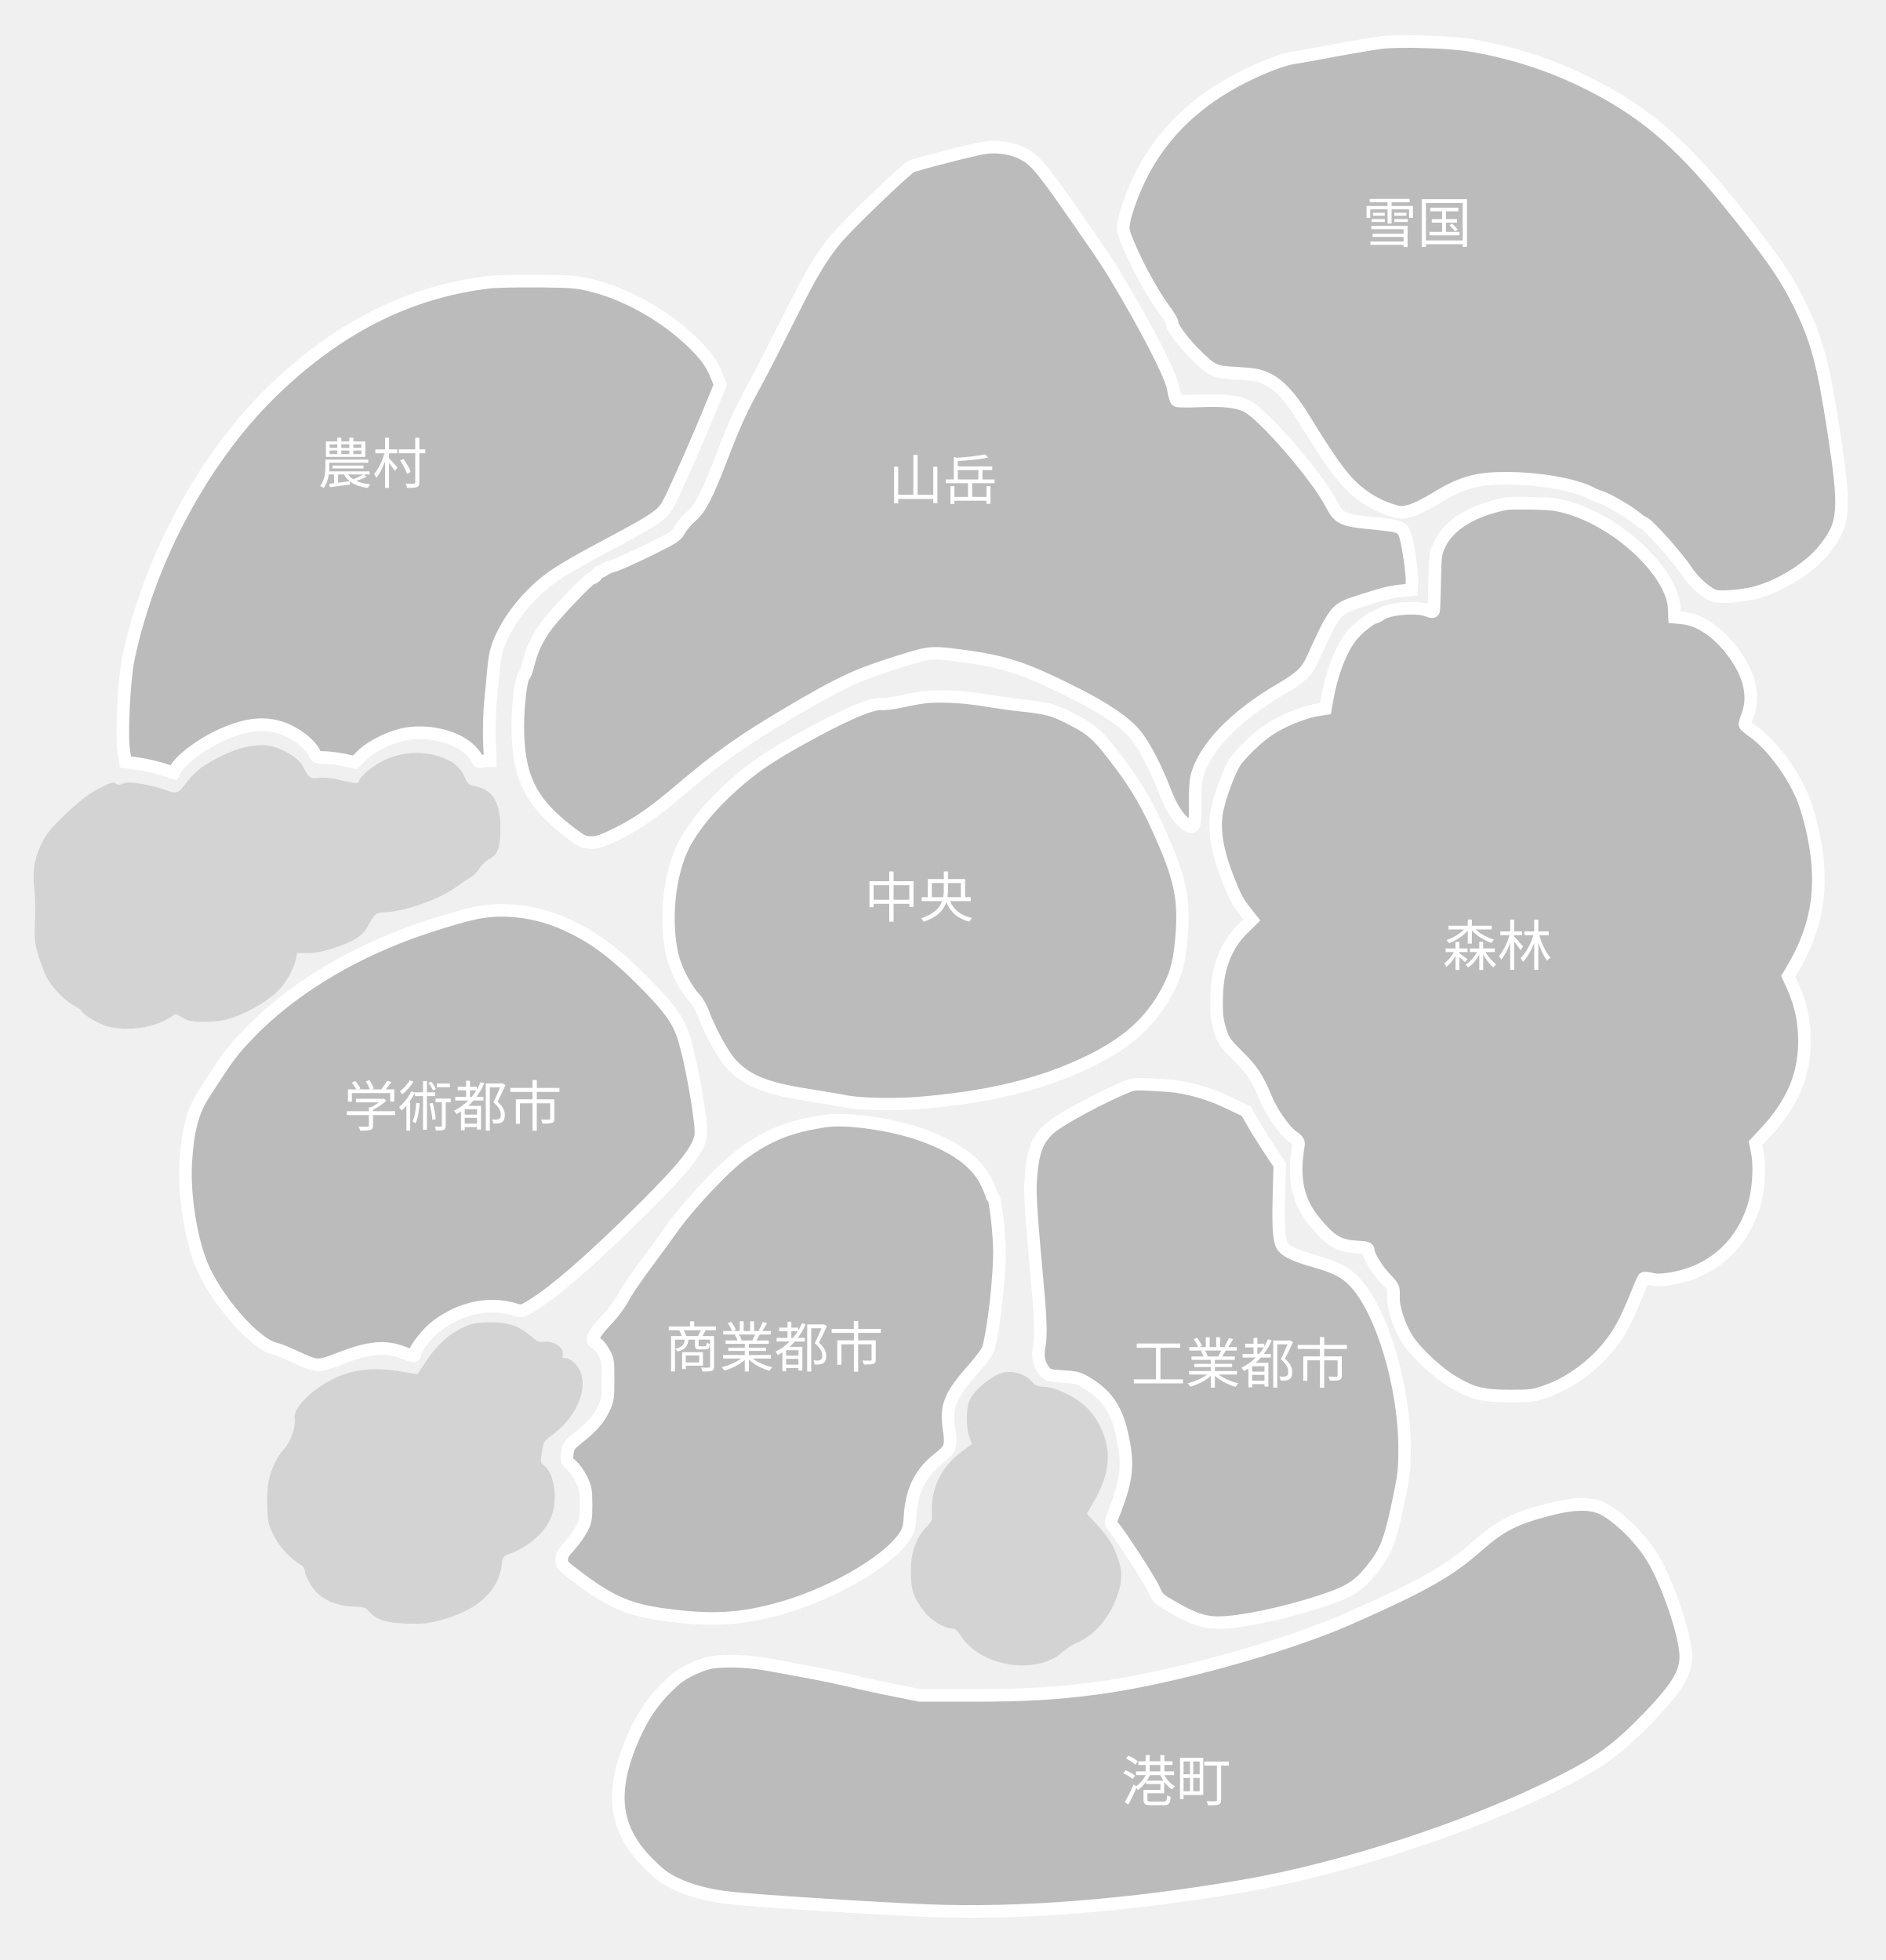
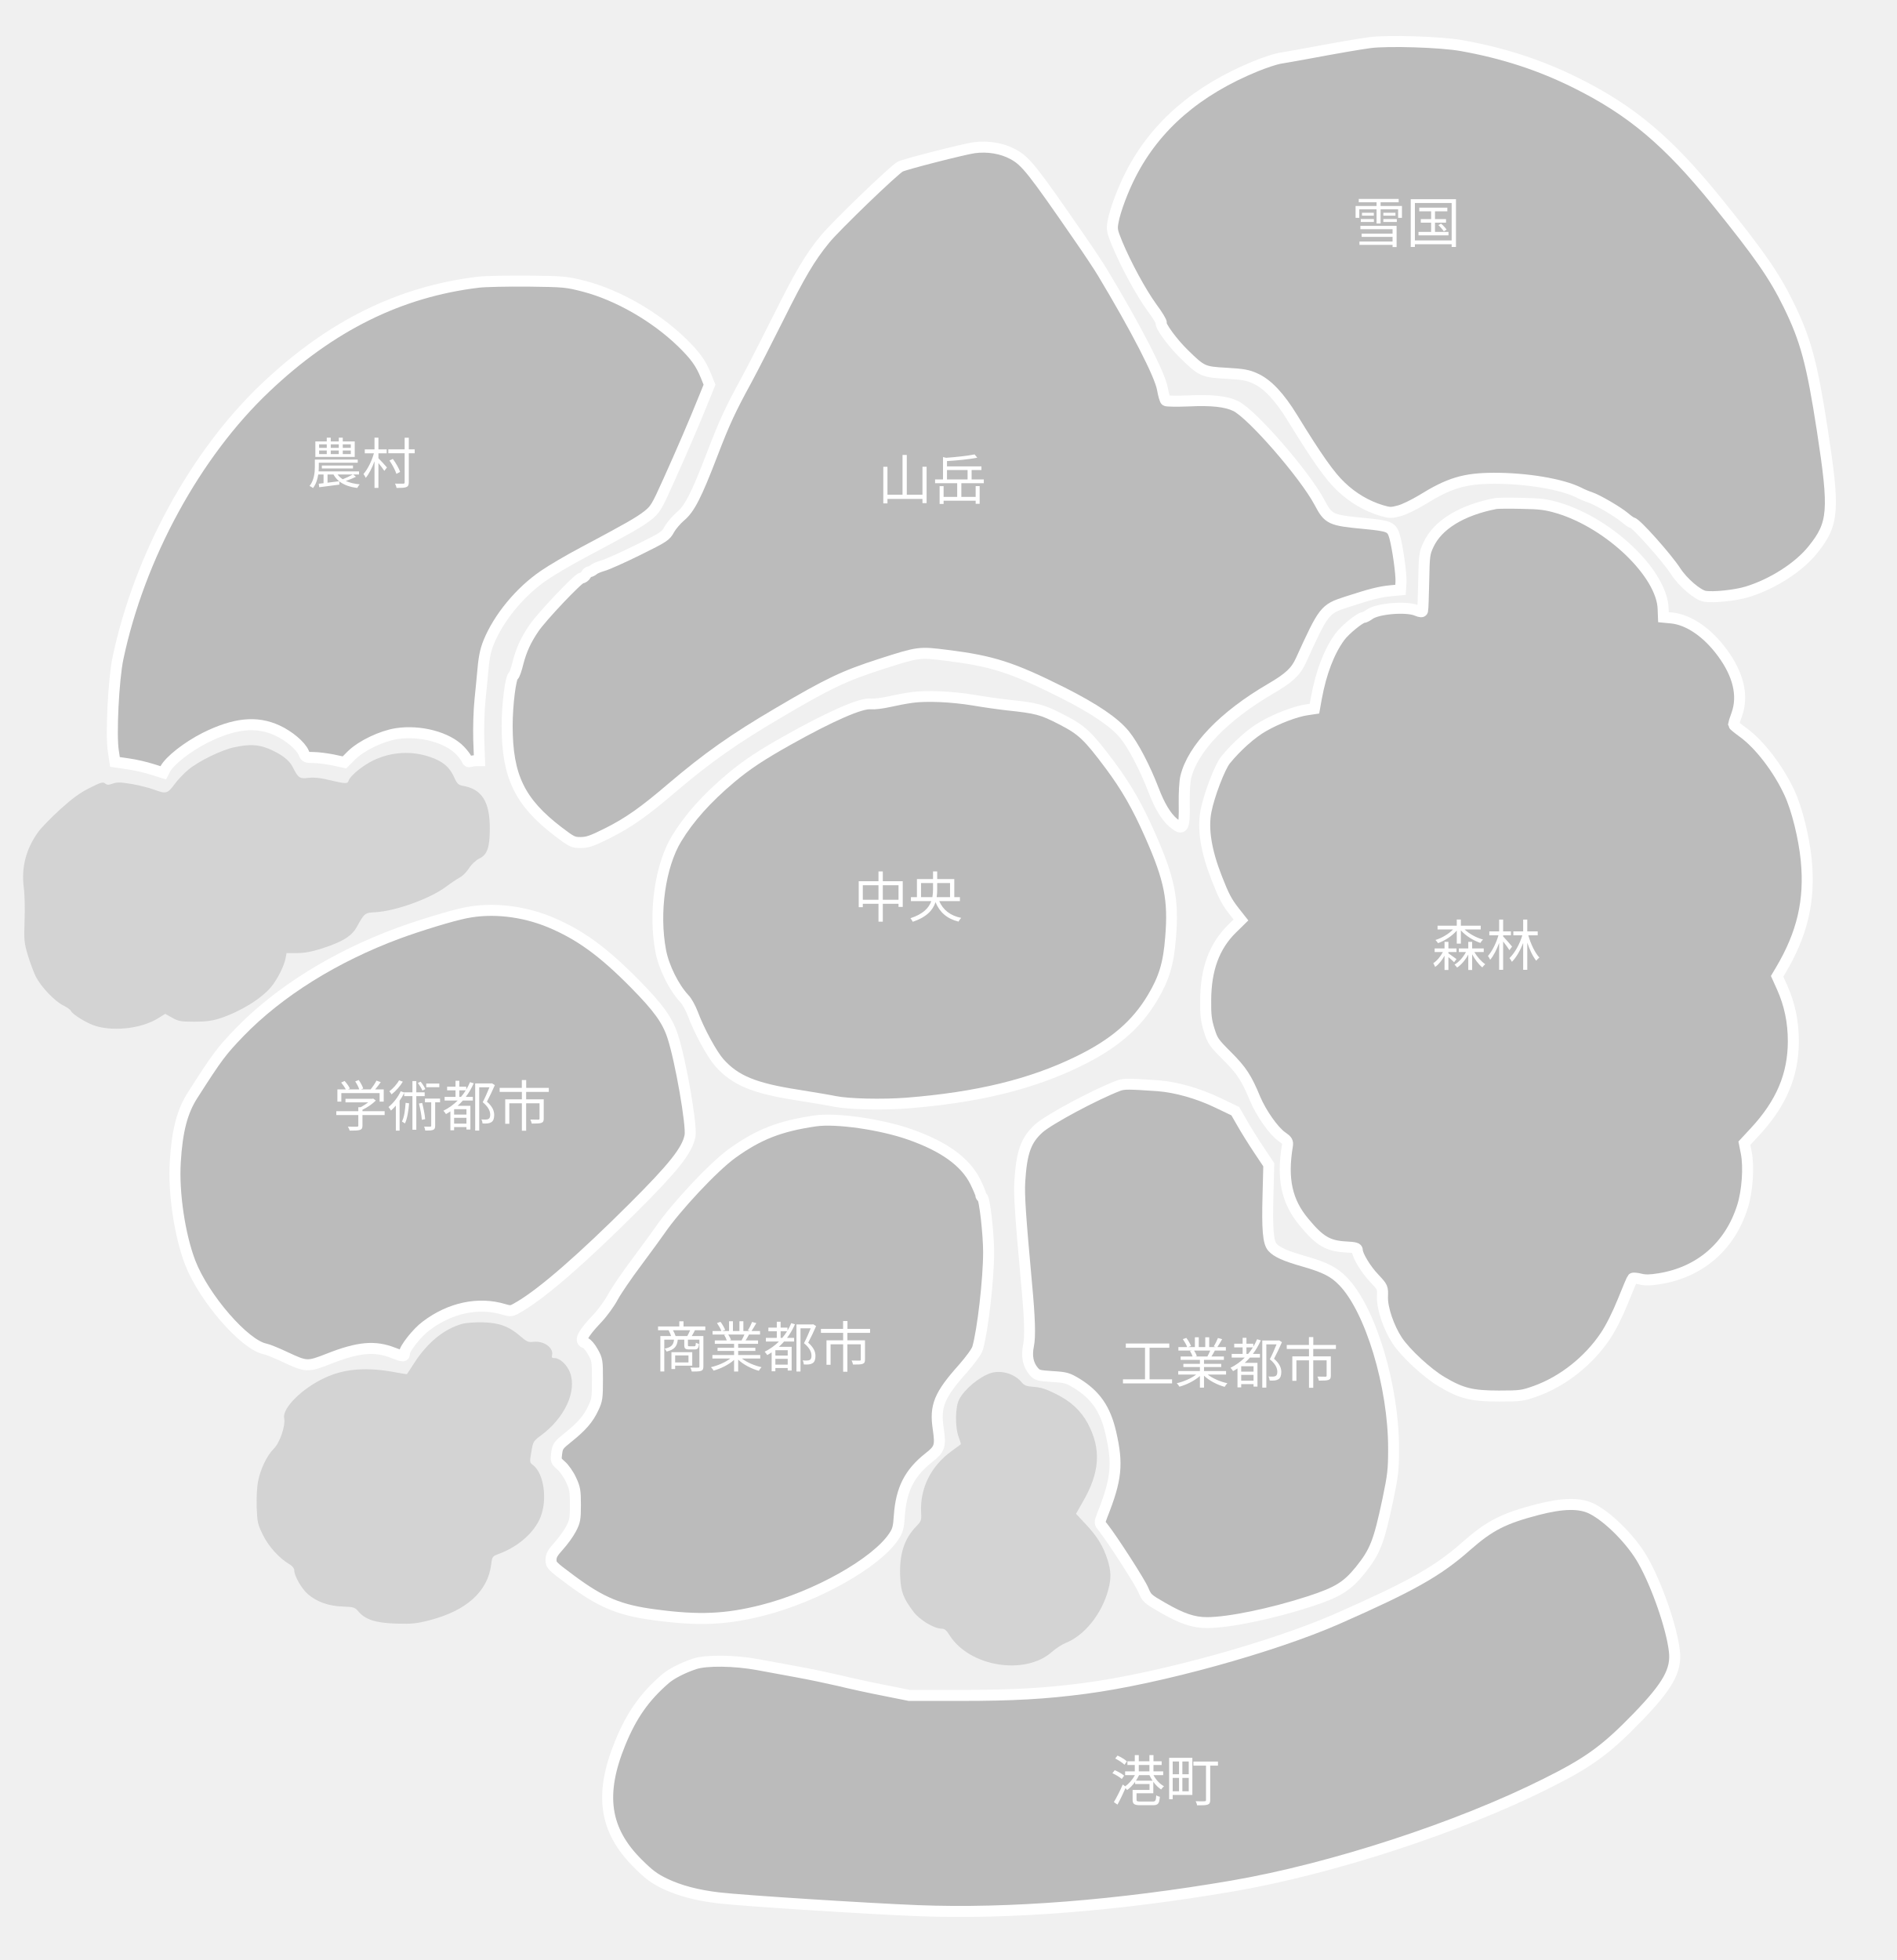
- <svg xmlns="http://www.w3.org/2000/svg" version="1.0" width="3340pt" height="3472pt" viewBox="350 235 1010 1220" preserveAspectRatio="xMidYMid meet" id="territoryMapSVG">
+ <svg xmlns="http://www.w3.org/2000/svg" version="1.0" width="3360pt" height="3472pt" viewBox="360 235 1010 1220" preserveAspectRatio="xMidYMid meet" id="territoryMapSVG">
  <defs>
    <style>
    .area-region {
      fill: #BBBBBB;
      stroke: #ffffff;
-       stroke-width: 80;
+       stroke-width: 70;
      transition: all 0.3s ease;
    }
    .area-region:hover {
      opacity: 0.8;
    }
    .area-region.active {
      opacity: 0.7;
    }
    .area-region.inactive {
      opacity: 0.3;
    }
    .unnamed-area {
      fill: #8F8F8F;
      stroke-width: 15;
      opacity: 0.3;
      transition: all 0.3s ease;
    }
    .area-label {
      fill: #ffffff;
      font-family: 'UtukushiMincho', serif;
      font-size: 340px;
      font-weight: normal;
      text-anchor: middle;
      pointer-events: none;
      user-select: none;
    }
  </style>
  </defs>
  <g transform="translate(0,1736) scale(0.1,-0.1)">
    <path id="area-雪国" class="area-region" data-area="雪国" transform="translate(11500, 13500) scale(0.98) translate(-11500, -13500)" d="M11270 14770 c-67 -9 -207 -33 -410 -71 -63 -11 -137 -25 -165 -29 -27 -5 -94 -27 -148 -49 -375 -153 -637 -379 -794 -684 -50 -96 -101 -231 -114 -304 -9 -48 -7 -59 26 -140 56 -134 150 -308 221 -406 36 -48 62 -92 59 -97 -10 -15 72 -127 144 -197 113 -111 122 -115 270 -123 106 -6 138 -12 183 -33 78 -35 154 -116 238 -253 152 -248 237 -369 307 -434 74 -71 163 -123 255 -151 53 -16 65 -16 113 -3 30 7 95 39 145 69 174 108 270 137 455 138 209 1 437 -37 545 -92 19 -10 50 -23 69 -29 48 -16 176 -91 221 -129 21 -18 43 -33 48 -33 21 0 217 -219 275 -308 46 -71 138 -149 183 -158 54 -10 197 5 272 28 162 50 327 156 416 267 133 165 139 247 61 756 -66 429 -106 578 -215 800 -92 187 -185 321 -459 660 -307 378 -539 574 -891 749 -229 114 -463 190 -727 237 -133 24 -469 34 -583 19z" />
    <text class="area-label" x="11500" y="13500" transform="scale(1,-1) translate(0,-27000)">雪国</text>
    <path id="area-山岳" class="area-region" data-area="山岳" transform="translate(8550, 12000) scale(0.98) translate(-8550, -12000)" d="M8815 14133 c-64 -9 -441 -105 -468 -120 -39 -20 -414 -381 -479 -462 -95 -116 -158 -223 -294 -496 -74 -148 -166 -328 -205 -400 -100 -183 -138 -264 -217 -470 -99 -258 -143 -345 -201 -393 -26 -22 -58 -60 -71 -83 -22 -42 -33 -49 -199 -131 -97 -48 -196 -92 -221 -99 -25 -7 -52 -18 -61 -26 -8 -7 -21 -13 -27 -13 -6 0 -16 -9 -22 -20 -6 -11 -19 -20 -28 -20 -20 0 -255 -248 -303 -320 -51 -75 -79 -138 -100 -218 -10 -42 -23 -79 -29 -82 -18 -11 -40 -183 -40 -319 0 -321 80 -485 325 -672 85 -65 95 -69 142 -69 43 0 72 10 170 59 134 67 233 137 413 291 224 190 388 306 670 472 322 190 419 236 655 312 239 77 243 77 418 55 289 -36 414 -76 732 -235 208 -105 333 -190 398 -270 55 -68 128 -208 181 -345 40 -106 82 -175 128 -214 62 -52 72 -35 69 121 -1 68 3 143 10 170 44 182 242 388 539 561 118 69 160 108 193 181 145 318 150 325 289 370 151 49 209 64 278 71 l65 6 3 49 c3 50 -21 219 -40 288 -18 63 -33 69 -188 84 -221 21 -232 26 -290 135 -94 177 -431 564 -533 612 -61 29 -152 39 -297 32 -74 -3 -140 -2 -146 2 -5 4 -15 37 -21 73 -16 92 -168 386 -380 739 -21 35 -86 134 -146 220 -300 435 -342 489 -424 533 -70 38 -161 53 -248 41z" />
    <text class="area-label" x="8550" y="14100" transform="scale(1,-1) translate(0,-26000)">山岳</text>
    <path id="area-農村" class="area-region" data-area="農村" transform="translate(5000, 12000) scale(0.98) translate(-5000, -12000)" d="M5740 13279 c-500 -60 -939 -277 -1352 -669 -445 -421 -802 -1075 -938 -1720 -28 -133 -46 -491 -29 -591 l10 -67 82 -12 c45 -6 114 -22 154 -35 l71 -22 13 25 c30 54 140 140 252 197 187 93 326 108 459 47 74 -34 149 -97 168 -142 11 -28 16 -30 62 -30 27 0 82 -7 123 -15 l74 -16 46 46 c64 62 190 122 287 137 148 22 320 -23 401 -107 20 -21 39 -46 43 -57 3 -12 11 -17 21 -14 8 3 25 6 38 6 l22 0 -5 133 c-2 75 1 185 8 253 7 65 13 135 15 154 9 110 18 158 40 212 64 157 200 322 353 426 48 33 157 97 242 142 297 158 361 195 414 236 49 39 57 51 133 220 83 184 165 374 226 526 l35 86 -23 57 c-33 81 -68 129 -152 211 -169 164 -406 300 -618 356 -116 30 -128 31 -360 34 -132 1 -274 -2 -315 -7z" />
    <text class="area-label" x="5000" y="12000" transform="scale(1,-1) translate(0,-24000)">農村</text>
    <path id="area-森林" class="area-region" data-area="森林" transform="translate(12000, 10500) scale(0.98) translate(-12000, -10500)" d="M12060 11904 c-217 -42 -369 -135 -428 -262 -25 -54 -27 -67 -30 -232 -2 -96 -5 -180 -7 -187 -3 -9 -12 -9 -39 2 -65 27 -247 12 -298 -25 -15 -11 -33 -20 -39 -20 -21 0 -119 -80 -150 -123 -68 -93 -119 -226 -149 -389 l-12 -67 -47 -7 c-71 -10 -190 -55 -277 -105 -75 -42 -172 -129 -241 -214 -36 -44 -104 -222 -124 -324 -22 -113 0 -253 68 -426 46 -118 64 -151 113 -214 l41 -52 -58 -57 c-111 -110 -165 -255 -166 -452 -1 -94 3 -129 22 -190 22 -70 29 -80 114 -165 92 -92 123 -139 178 -272 39 -92 117 -203 169 -240 35 -24 40 -32 36 -58 -35 -211 -4 -355 106 -486 99 -120 152 -151 266 -157 58 -3 72 -7 72 -20 0 -33 54 -123 108 -179 54 -58 54 -58 52 -119 -2 -73 40 -195 94 -277 53 -80 192 -208 282 -261 126 -75 193 -91 364 -91 137 0 150 2 232 31 174 62 340 194 445 352 35 52 77 137 111 221 30 75 57 139 61 143 3 4 25 2 49 -4 32 -8 63 -7 120 2 258 41 448 205 528 455 32 98 43 254 25 345 l-12 61 66 71 c169 182 245 362 245 577 0 123 -23 233 -71 341 l-32 71 22 37 c139 234 188 445 163 701 -14 143 -59 325 -106 426 -70 152 -190 309 -295 385 -33 24 -61 47 -61 50 0 3 9 33 21 65 42 118 10 253 -92 391 -94 128 -213 210 -322 221 l-52 5 -2 52 c-6 223 -340 544 -668 642 -75 22 -113 27 -230 29 -77 2 -151 1 -165 -1z" />
    <text class="area-label" x="12000" y="12000" transform="scale(1,-1) translate(0,-21000)">森林</text>
    <path id="area-中央" class="area-region" data-area="中央" transform="translate(8400, 9700) scale(0.96) translate(-8400, -9700)" d="M8425 10709 c-38 -5 -106 -18 -150 -28 -44 -10 -96 -16 -116 -14 -62 8 -259 -78 -539 -235 -171 -96 -264 -157 -368 -244 -157 -132 -271 -259 -353 -394 -107 -176 -150 -480 -103 -729 20 -105 85 -236 154 -310 16 -16 40 -60 54 -97 41 -111 125 -264 172 -317 104 -116 225 -166 509 -210 105 -17 213 -35 240 -41 90 -18 305 -23 465 -11 457 36 808 121 1115 271 230 112 376 237 480 412 75 125 104 221 117 388 21 247 -6 380 -132 665 -83 188 -155 313 -259 453 -145 194 -183 230 -318 299 -124 64 -159 73 -348 93 -55 6 -153 20 -217 31 -143 24 -309 31 -403 18z" />
    <text class="area-label" x="8400" y="9700" transform="scale(1,-1) translate(0,-19000)">中央</text>
    <path class="unnamed-area" transform="translate(4500, 9500) scale(0.96) translate(-4500, -9500)" d="M4191 10394 c-81 -17 -230 -90 -296 -145 -27 -22 -68 -65 -90 -95 -45 -61 -55 -63 -133 -34 -29 11 -93 27 -142 36 -74 12 -97 13 -125 3 -27 -10 -37 -10 -50 1 -13 11 -28 7 -99 -29 -63 -31 -111 -66 -193 -140 -60 -55 -123 -120 -141 -145 -80 -111 -111 -231 -94 -362 6 -43 8 -140 5 -214 -4 -125 -3 -142 21 -223 15 -49 38 -111 52 -140 34 -66 124 -161 179 -187 24 -12 45 -27 48 -34 9 -24 114 -87 168 -101 126 -34 298 -11 399 53 l45 28 45 -25 c40 -23 56 -26 145 -26 77 0 116 6 169 23 133 45 266 127 330 205 39 48 83 135 92 185 l6 32 68 0 c49 0 96 9 162 30 132 43 191 79 224 137 52 94 53 94 124 98 130 8 350 87 453 163 34 26 76 53 92 62 17 8 44 35 60 60 17 26 46 53 67 63 52 25 68 72 68 196 0 172 -51 253 -172 275 -33 6 -40 13 -61 60 -29 62 -72 99 -150 126 -122 43 -254 36 -373 -21 -67 -32 -149 -99 -159 -130 -8 -23 -15 -23 -140 6 -44 11 -89 15 -121 11 -58 -7 -67 0 -102 70 -23 46 -75 85 -159 120 -66 27 -126 29 -222 8z" />
    <path id="area-学術都市" class="area-region" data-area="学術都市" transform="translate(5500, 8500) scale(0.98) translate(-5500, -8500)" d="M5649 9345 c-90 -18 -290 -79 -429 -130 -402 -149 -757 -370 -1008 -629 -115 -120 -139 -151 -297 -398 -67 -104 -99 -227 -111 -426 -12 -195 28 -465 95 -639 87 -225 346 -523 476 -548 16 -3 73 -26 126 -51 136 -64 144 -64 279 -11 188 74 292 83 409 37 64 -25 71 -25 71 -1 0 28 81 131 137 172 153 116 334 154 495 105 46 -13 47 -13 104 21 150 90 396 305 715 623 260 259 346 368 363 459 12 65 -60 479 -110 631 -34 104 -91 183 -241 335 -202 205 -350 312 -539 391 -173 71 -366 93 -535 59z" />
    <text class="area-label" x="5500" y="9000" transform="scale(1,-1) translate(0,-17000)">学術都市</text>
    <path id="area-工業都市" class="area-region" data-area="工業都市" transform="translate(10400, 7500) scale(0.97) translate(-10400, -7500)" d="M9690 8276 c-150 -57 -447 -216 -512 -274 -83 -75 -111 -151 -123 -342 -5 -87 3 -209 44 -660 20 -214 24 -334 12 -392 -14 -67 -3 -123 33 -165 22 -26 31 -28 119 -34 87 -5 100 -9 158 -44 120 -74 183 -164 218 -316 47 -203 37 -299 -55 -531 -18 -48 -18 -48 4 -75 59 -74 241 -356 260 -404 22 -52 27 -57 121 -111 126 -73 201 -98 288 -98 139 0 415 57 658 136 181 59 240 96 324 199 97 121 120 180 178 453 33 158 37 193 37 327 1 402 -149 897 -325 1076 -58 60 -116 89 -252 128 -119 34 -172 58 -200 89 -28 30 -35 116 -29 334 l5 196 -66 99 c-36 54 -84 131 -107 172 l-42 73 -113 54 c-124 60 -267 100 -382 109 -189 13 -219 13 -253 1z" />
    <text class="area-label" x="10400" y="8600" transform="scale(1,-1) translate(0,-15000)">工業都市</text>
    <path id="area-商業都市" class="area-region" data-area="商業都市" transform="translate(7500, 7500) scale(0.98) translate(-7500, -7500)" d="M7830 8044 c-227 -33 -362 -86 -530 -207 -120 -87 -358 -342 -458 -488 -17 -25 -83 -115 -146 -200 -64 -85 -132 -185 -153 -224 -20 -38 -64 -99 -98 -135 -97 -102 -118 -146 -76 -157 10 -3 32 -28 47 -56 28 -49 29 -58 29 -177 0 -114 -2 -130 -26 -180 -32 -69 -74 -117 -160 -186 -61 -49 -67 -56 -73 -101 -6 -46 -5 -49 28 -78 19 -16 48 -57 63 -90 25 -53 28 -71 28 -160 0 -90 -3 -105 -28 -153 -15 -29 -50 -77 -77 -107 -40 -44 -50 -62 -50 -90 0 -32 7 -39 123 -125 194 -145 314 -195 541 -224 277 -37 448 -29 678 29 343 87 724 301 836 470 25 37 30 57 35 134 12 166 65 269 186 365 71 55 77 74 61 184 -22 145 6 214 158 384 48 55 86 107 92 128 33 114 70 441 70 610 0 117 -26 344 -40 348 -5 2 -10 9 -10 16 0 8 -16 45 -35 84 -63 126 -199 224 -416 300 -182 64 -466 105 -599 86z" />
    <text class="area-label" x="7500" y="8500" transform="scale(1,-1) translate(0,-15000)">商業都市</text>
    <path class="unnamed-area" transform="translate(5500, 6500) scale(0.94) translate(-5500, -6500)" d="M5629 6786 c-118 -34 -227 -123 -313 -256 -27 -41 -49 -76 -50 -76 -1 -1 -32 4 -71 11 -191 37 -341 26 -472 -35 -151 -70 -283 -201 -270 -267 10 -50 -28 -162 -68 -202 -45 -44 -90 -137 -105 -218 -7 -34 -11 -110 -9 -170 4 -103 7 -114 42 -185 37 -76 108 -154 178 -195 17 -10 29 -26 29 -38 0 -38 48 -121 90 -158 61 -52 138 -79 232 -82 72 -3 79 -5 103 -33 45 -53 114 -76 250 -80 103 -3 134 0 220 22 245 63 387 191 409 370 7 53 8 54 54 71 128 48 233 142 273 243 46 116 22 287 -48 342 -25 19 -25 20 -13 89 11 68 14 72 61 107 160 117 242 294 195 419 -20 51 -67 95 -101 95 -18 0 -22 4 -18 19 12 48 -52 96 -121 89 -36 -4 -46 0 -85 34 -78 68 -142 92 -251 95 -56 1 -114 -3 -141 -11z" />
    <path class="unnamed-area" transform="translate(9000, 6500) scale(0.93) translate(-9000, -6500)" d="M8910 6461 c-76 -24 -176 -106 -213 -176 -27 -51 -29 -186 -3 -254 9 -24 15 -45 14 -47 -2 -1 -30 -22 -64 -47 -138 -101 -210 -249 -202 -409 3 -54 1 -59 -34 -95 -80 -83 -113 -188 -106 -337 5 -100 20 -141 89 -233 41 -55 138 -113 188 -113 20 0 33 -11 54 -45 133 -210 505 -270 684 -111 26 23 68 50 92 60 127 50 243 195 286 357 20 74 19 125 -5 200 -28 89 -70 158 -146 238 l-65 70 45 79 c115 198 125 353 34 525 -46 85 -114 149 -214 198 -64 32 -100 44 -146 47 -52 4 -65 9 -85 33 -47 55 -134 81 -203 60z" />
    <path id="area-港町" class="area-region" data-area="港町" transform="translate(10000, 4500) scale(0.98) translate(-10000, -4500)" d="M12365 5636 c-215 -56 -303 -101 -449 -229 -182 -162 -351 -257 -821 -464 -409 -180 -1137 -381 -1602 -442 -257 -34 -458 -45 -793 -45 l-325 0 -160 32 c-88 17 -216 45 -285 62 -69 16 -188 41 -265 55 -77 14 -189 35 -250 46 -151 28 -331 30 -405 5 -75 -25 -148 -63 -185 -95 -132 -114 -215 -232 -287 -409 -133 -325 -100 -552 112 -763 70 -70 103 -95 171 -128 93 -45 207 -75 344 -91 153 -18 955 -69 1264 -81 579 -23 1272 32 2001 157 627 108 1433 370 1991 650 271 135 378 213 580 421 194 201 249 299 234 422 -17 148 -110 416 -198 572 -70 126 -218 276 -325 330 -77 39 -185 37 -347 -5z" />
    <text class="area-label" x="10000" y="6200" transform="scale(1,-1) translate(0,-10000)">港町</text>
  </g>
</svg>
